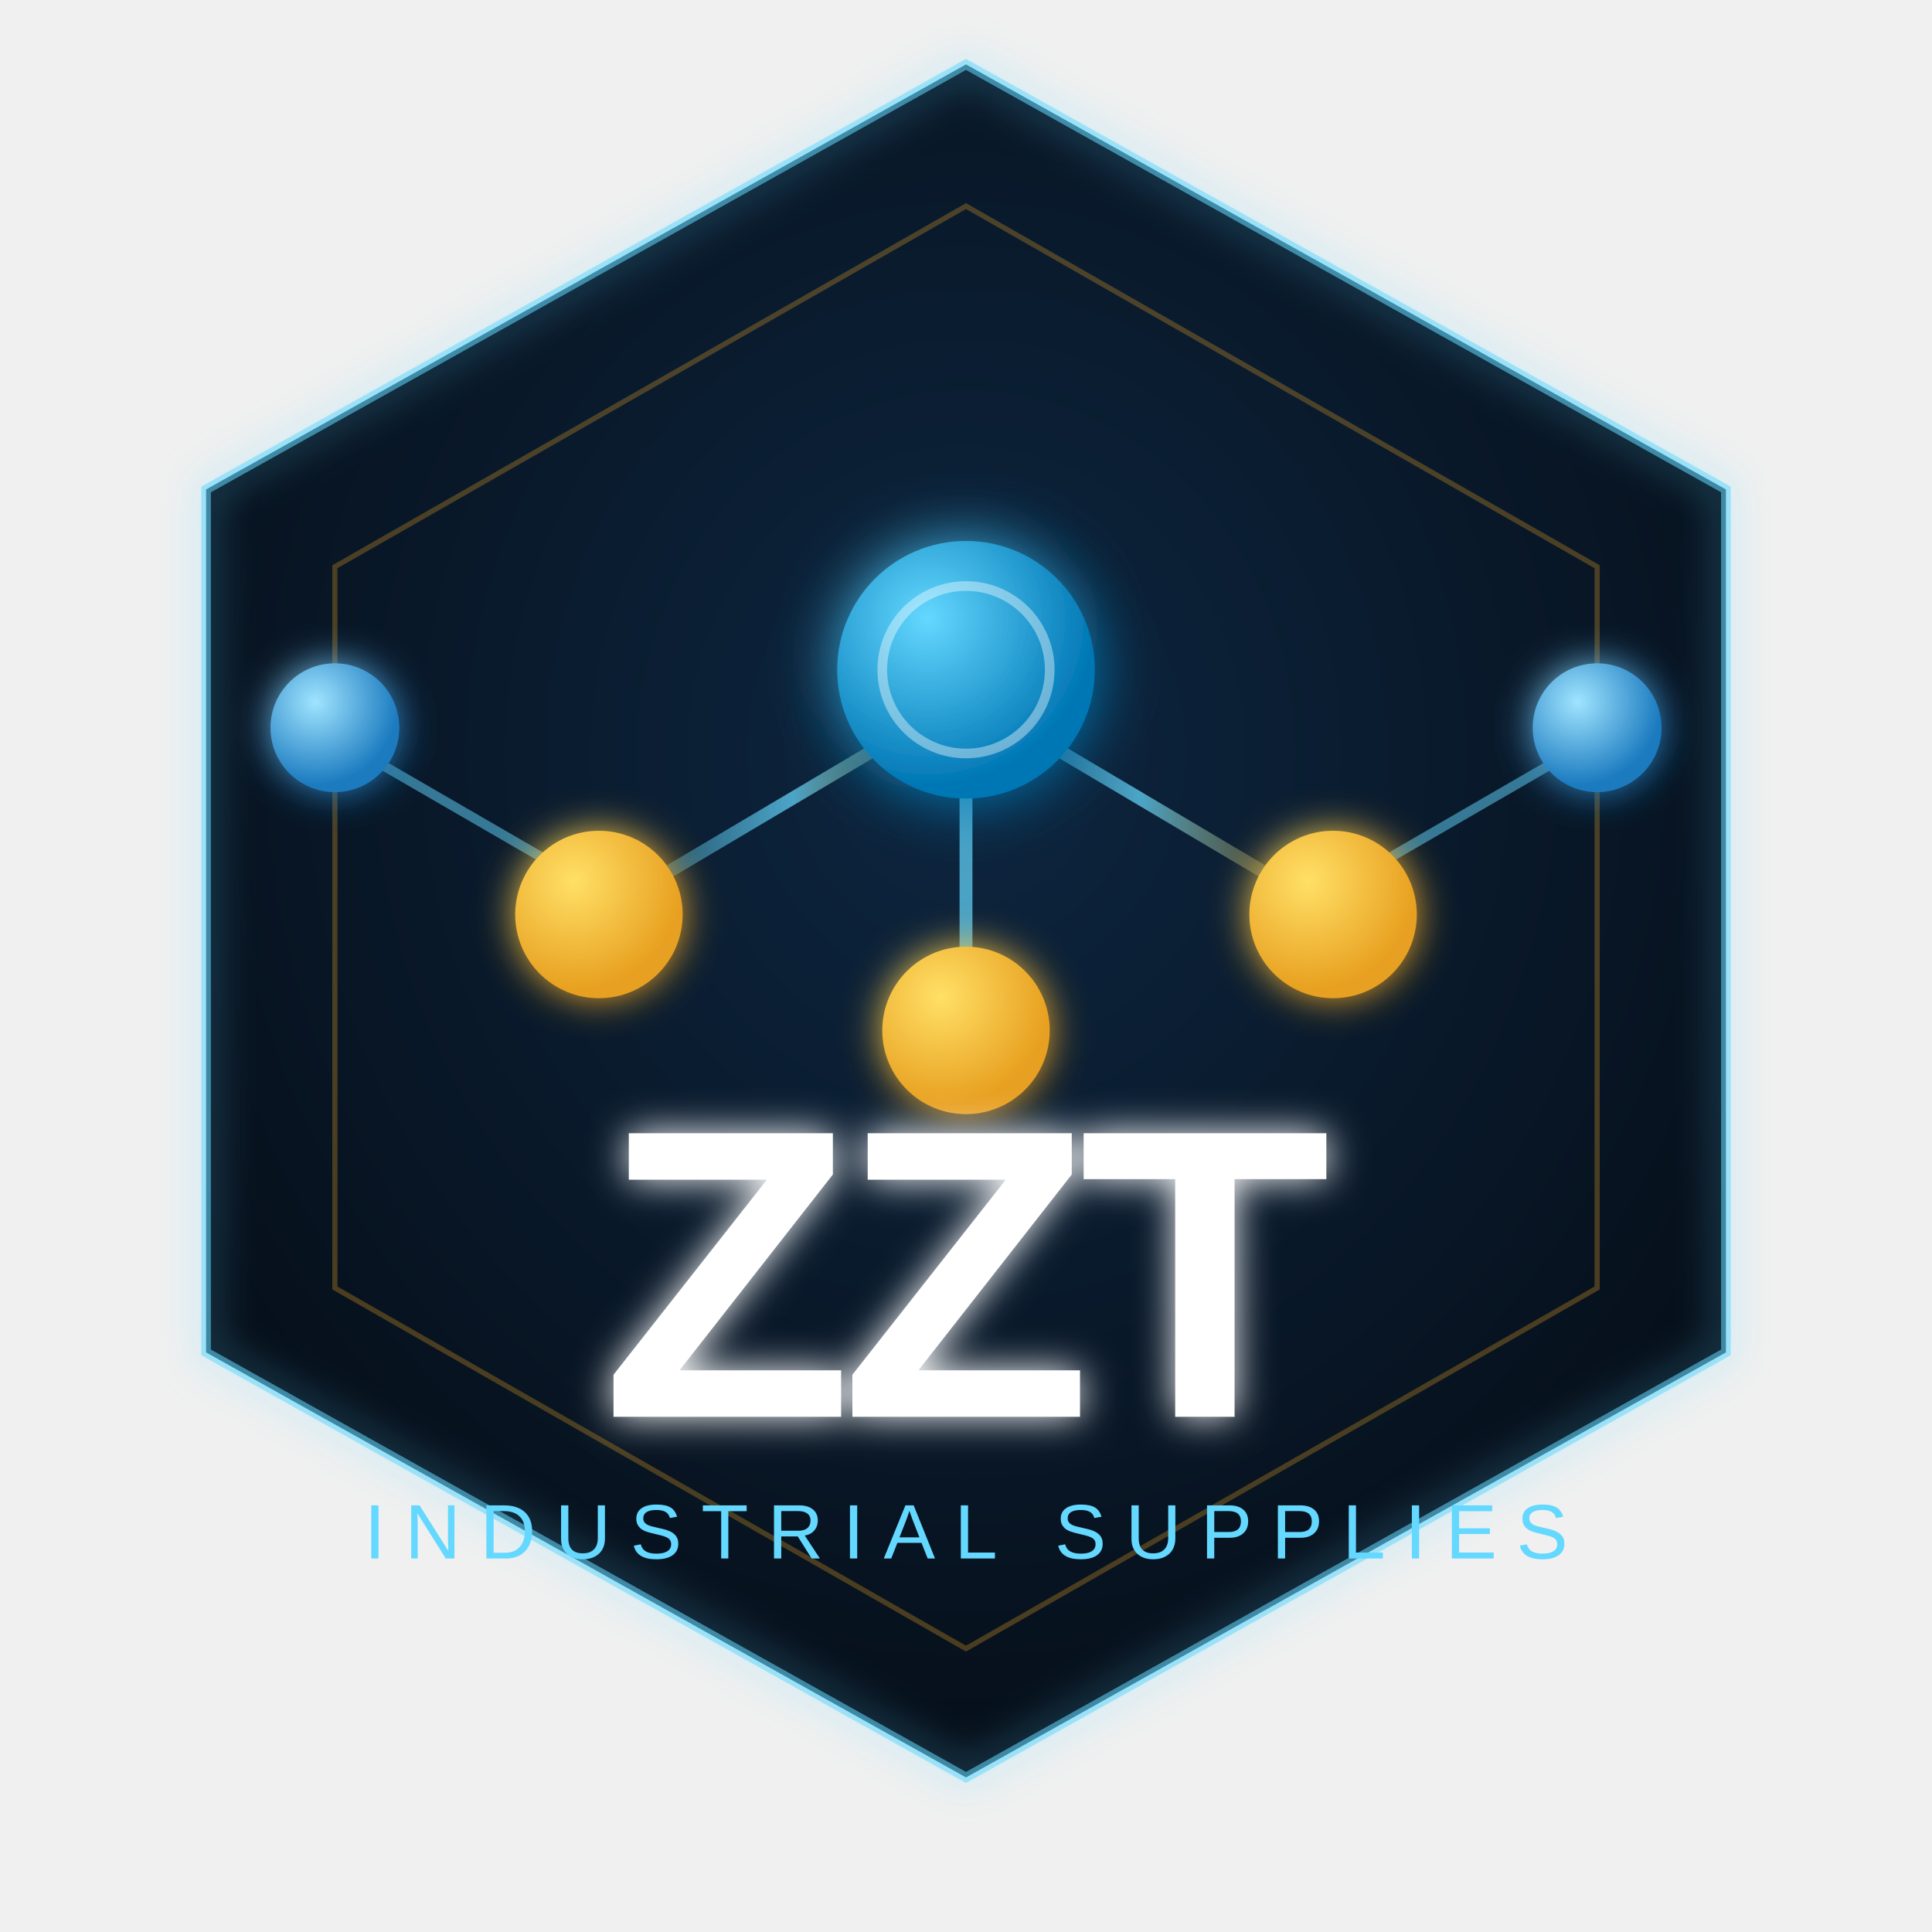
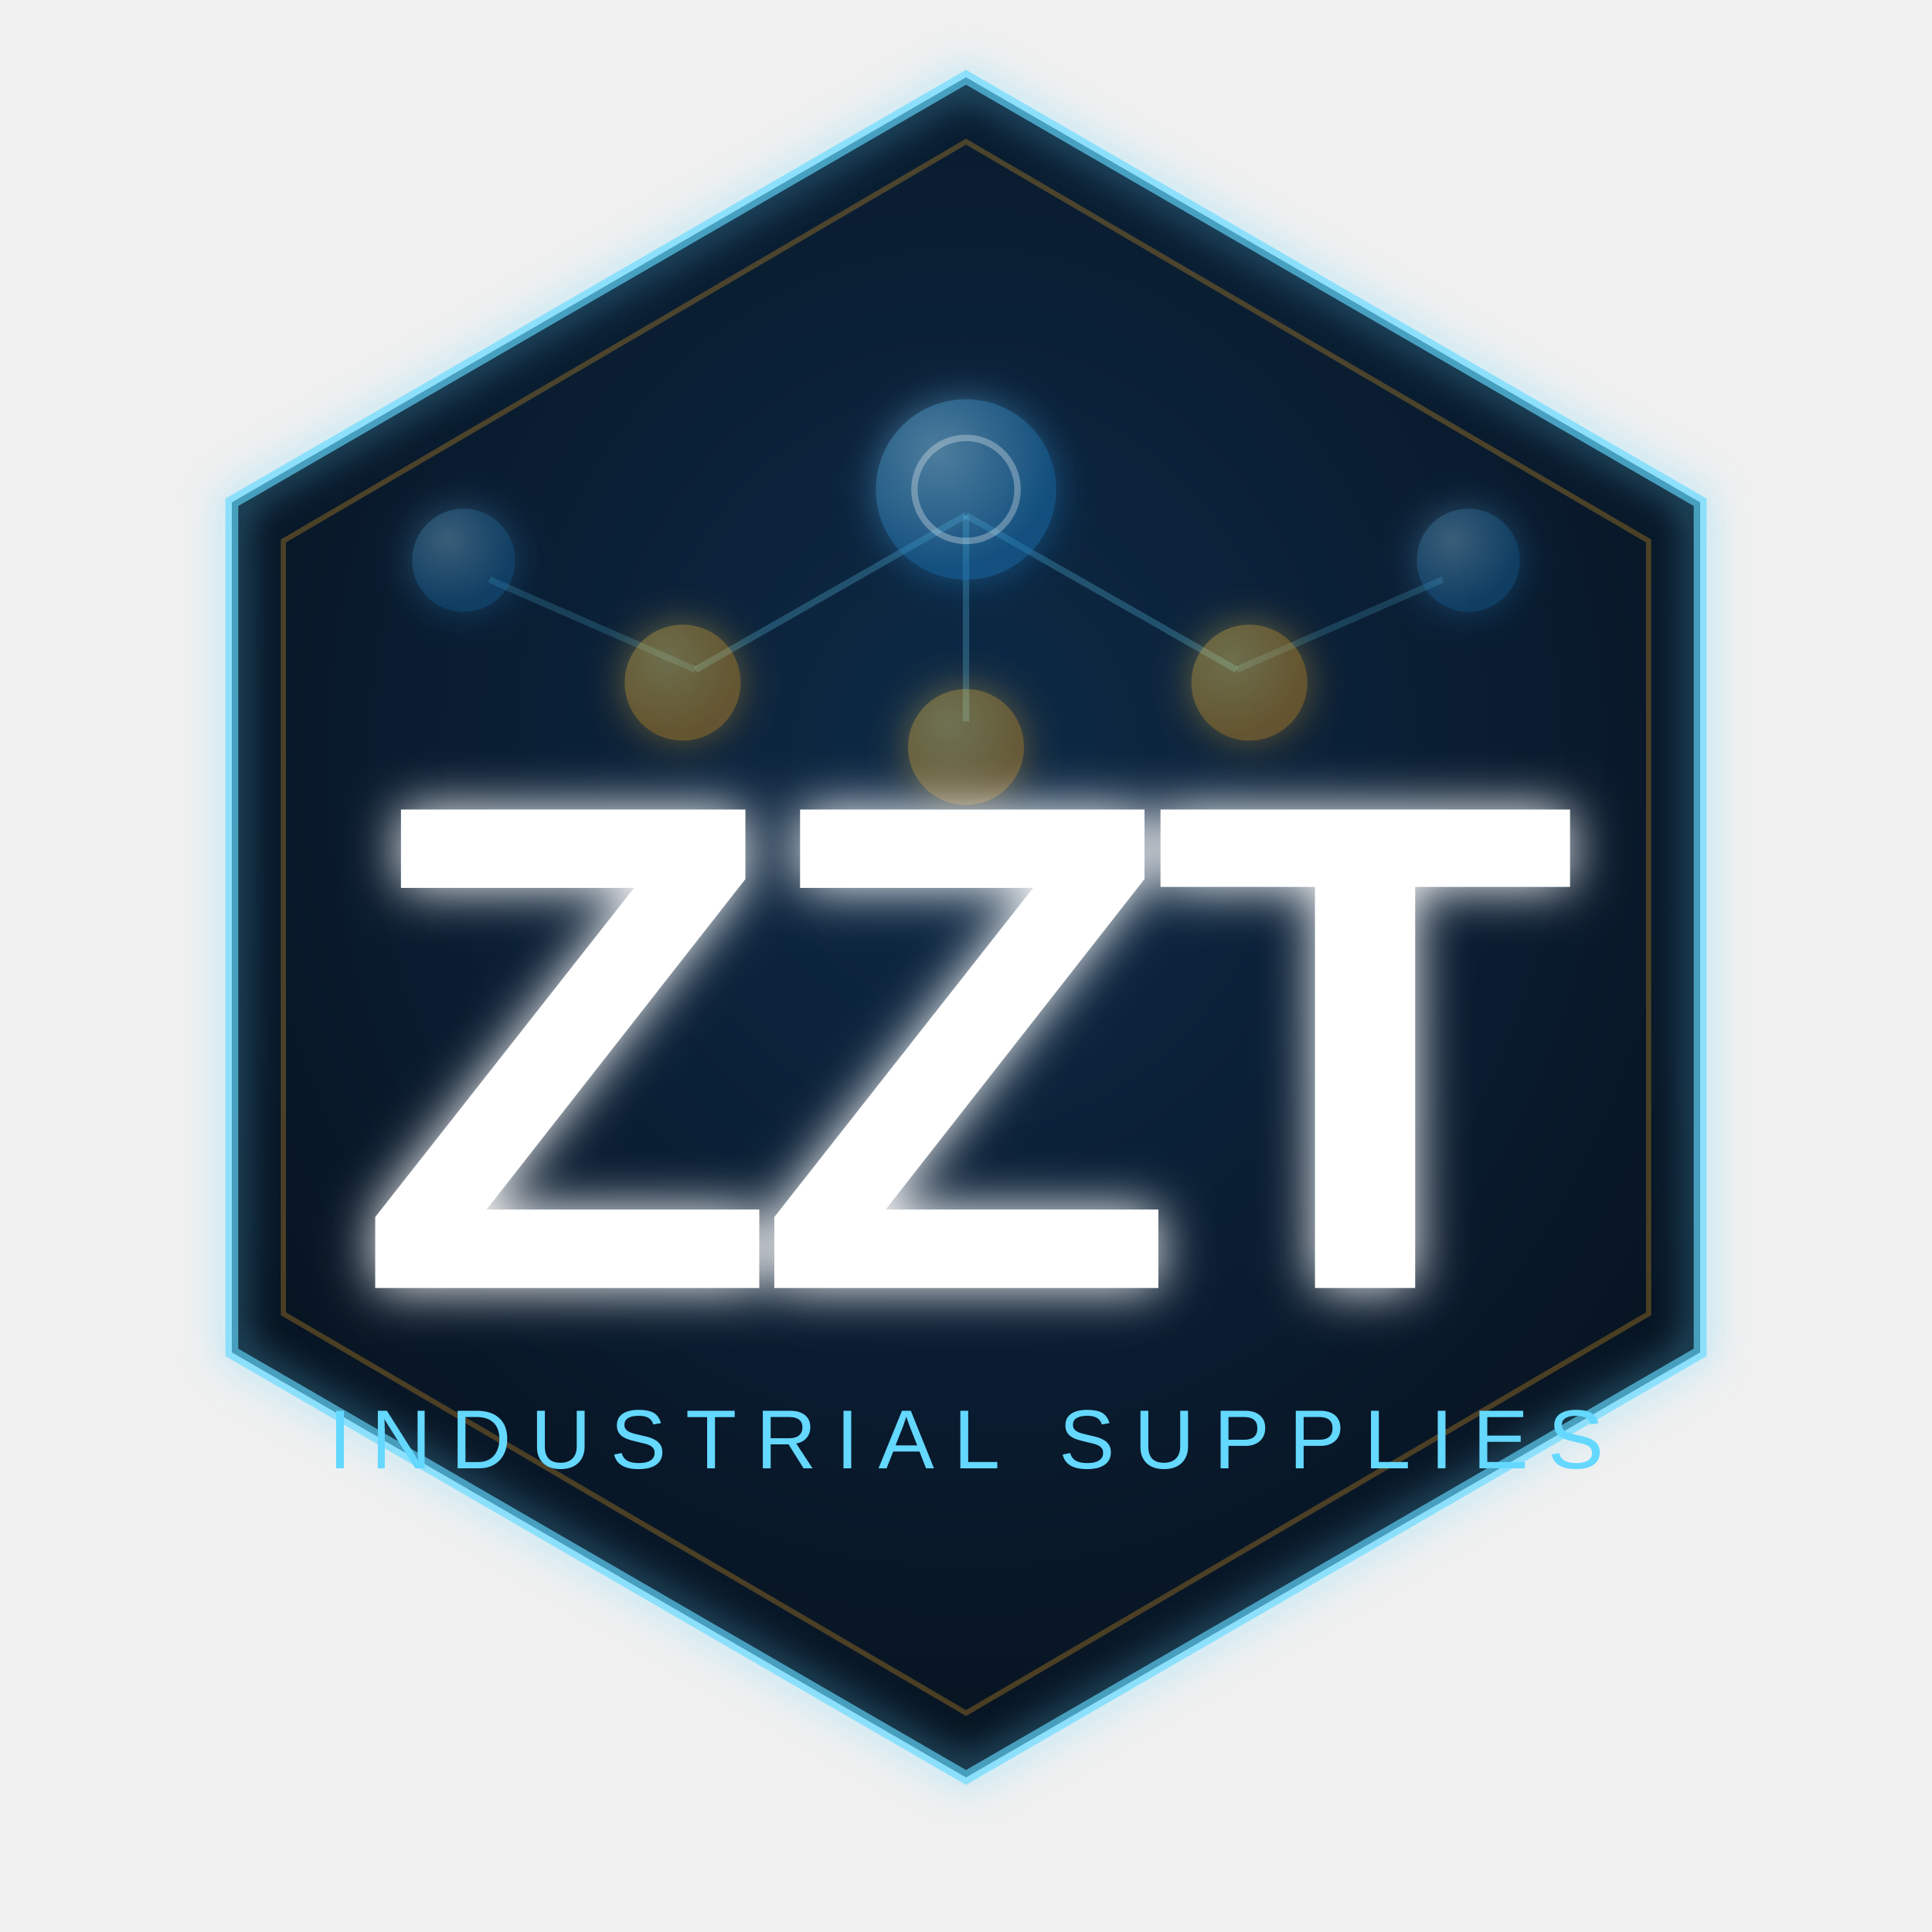
<svg xmlns="http://www.w3.org/2000/svg" viewBox="0 0 300 300" width="300" height="300">
  <defs>
-     <filter id="glow" x="-30%" y="-30%" width="160%" height="160%">
+     <filter id="glow" x="-40%" y="-40%" width="180%" height="180%">
      <feGaussianBlur stdDeviation="3" result="blur" />
      <feMerge>
        <feMergeNode in="blur" />
        <feMergeNode in="SourceGraphic" />
      </feMerge>
    </filter>
-     <filter id="glow-strong" x="-50%" y="-50%" width="200%" height="200%">
-       <feGaussianBlur stdDeviation="5" result="blur" />
+     <filter id="text-glow" x="-20%" y="-20%" width="140%" height="140%">
+       <feGaussianBlur stdDeviation="4" result="blur" />
      <feMerge>
        <feMergeNode in="blur" />
        <feMergeNode in="SourceGraphic" />
      </feMerge>
    </filter>
-     <radialGradient id="bg-grad" cx="50%" cy="40%" r="60%">
-       <stop offset="0%" stop-color="#0d2640" />
+     <radialGradient id="bg-grad" cx="50%" cy="40%" r="70%">
+       <stop offset="0%" stop-color="#0d2a47" />
      <stop offset="100%" stop-color="#060f1a" />
    </radialGradient>
-     <radialGradient id="node-main" cx="35%" cy="30%" r="65%">
-       <stop offset="0%" stop-color="#64d8ff" />
-       <stop offset="100%" stop-color="#0077b5" />
+     <radialGradient id="node-blue" cx="35%" cy="30%" r="65%">
+       <stop offset="0%" stop-color="#90d8ff" />
+       <stop offset="100%" stop-color="#1a7abf" />
    </radialGradient>
-     <radialGradient id="node-accent" cx="35%" cy="30%" r="65%">
+     <radialGradient id="node-gold" cx="35%" cy="30%" r="65%">
      <stop offset="0%" stop-color="#ffe066" />
      <stop offset="100%" stop-color="#e8a020" />
    </radialGradient>
-     <radialGradient id="node-small" cx="35%" cy="30%" r="65%">
-       <stop offset="0%" stop-color="#a0e4ff" />
-       <stop offset="100%" stop-color="#1a7abf" />
-     </radialGradient>
-     <linearGradient id="line-grad" x1="0%" y1="0%" x2="100%" y2="0%">
-       <stop offset="0%" stop-color="#64d8ff" stop-opacity="0.2" />
-       <stop offset="50%" stop-color="#64d8ff" stop-opacity="0.9" />
-       <stop offset="100%" stop-color="#e8a020" stop-opacity="0.2" />
-     </linearGradient>
+     <clipPath id="hex-clip">
+       <polygon points="150,12 264,78 264,210 150,276 36,210 36,78" />
+     </clipPath>
  </defs>
-   <polygon points="150,10 268,76 268,210 150,276 32,210 32,76" fill="url(#bg-grad)" />
-   <polygon points="150,10 268,76 268,210 150,276 32,210 32,76" fill="none" stroke="#64d8ff" stroke-width="1.5" opacity="0.6" filter="url(#glow)" />
-   <polygon points="150,32 248,88 248,200 150,256 52,200 52,88" fill="none" stroke="#e8a020" stroke-width="0.8" opacity="0.3" />
-   <line x1="150" y1="108" x2="96" y2="140" stroke="url(#line-grad)" stroke-width="2" opacity="0.8" />
-   <line x1="150" y1="108" x2="204" y2="140" stroke="url(#line-grad)" stroke-width="2" opacity="0.8" />
-   <line x1="150" y1="108" x2="150" y2="156" stroke="#64d8ff" stroke-width="2" opacity="0.7" />
-   <line x1="96" y1="140" x2="58" y2="118" stroke="#64d8ff" stroke-width="1.5" opacity="0.5" />
-   <line x1="204" y1="140" x2="242" y2="118" stroke="#64d8ff" stroke-width="1.5" opacity="0.5" />
-   <line x1="58" y1="118" x2="40" y2="108" stroke="#64d8ff" stroke-width="1" stroke-dasharray="3,4" opacity="0.35" />
-   <line x1="242" y1="118" x2="260" y2="108" stroke="#64d8ff" stroke-width="1" stroke-dasharray="3,4" opacity="0.35" />
-   <line x1="150" y1="156" x2="150" y2="172" stroke="#64d8ff" stroke-width="1" stroke-dasharray="3,4" opacity="0.35" />
-   <circle cx="52" cy="113" r="10" fill="url(#node-small)" filter="url(#glow)" />
-   <circle cx="248" cy="113" r="10" fill="url(#node-small)" filter="url(#glow)" />
-   <circle cx="93" cy="142" r="13" fill="url(#node-accent)" filter="url(#glow)" />
-   <circle cx="207" cy="142" r="13" fill="url(#node-accent)" filter="url(#glow)" />
-   <circle cx="150" cy="160" r="13" fill="url(#node-accent)" filter="url(#glow)" />
-   <circle cx="150" cy="104" r="20" fill="url(#node-main)" filter="url(#glow-strong)" />
-   <circle cx="150" cy="104" r="13" fill="none" stroke="rgba(255,255,255,0.4)" stroke-width="1.5" />
-   <text x="150" y="220" font-family="Arial Black, Arial, sans-serif" font-weight="900" font-size="64" fill="#ffffff" text-anchor="middle" letter-spacing="-2" filter="url(#glow)">ZZT</text>
-   <text x="150" y="242" font-family="Arial, sans-serif" font-size="12" fill="#64d8ff" text-anchor="middle" letter-spacing="3">INDUSTRIAL SUPPLIES</text>
+   <polygon points="150,12 264,78 264,210 150,276 36,210 36,78" fill="url(#bg-grad)" />
+   <g clip-path="url(#hex-clip)">
+     <line x1="150" y1="80" x2="108" y2="104" stroke="#64d8ff" stroke-width="1" opacity="0.25" />
+     <line x1="150" y1="80" x2="192" y2="104" stroke="#64d8ff" stroke-width="1" opacity="0.25" />
+     <line x1="150" y1="80" x2="150" y2="112" stroke="#64d8ff" stroke-width="1" opacity="0.25" />
+     <line x1="108" y1="104" x2="76" y2="90" stroke="#64d8ff" stroke-width="1" opacity="0.18" />
+     <line x1="192" y1="104" x2="224" y2="90" stroke="#64d8ff" stroke-width="1" opacity="0.18" />
+     <circle cx="72" cy="87" r="8" fill="url(#node-blue)" opacity="0.35" filter="url(#glow)" />
+     <circle cx="228" cy="87" r="8" fill="url(#node-blue)" opacity="0.35" filter="url(#glow)" />
+     <circle cx="106" cy="106" r="9" fill="url(#node-gold)" opacity="0.4" filter="url(#glow)" />
+     <circle cx="194" cy="106" r="9" fill="url(#node-gold)" opacity="0.4" filter="url(#glow)" />
+     <circle cx="150" cy="116" r="9" fill="url(#node-gold)" opacity="0.4" filter="url(#glow)" />
+     <circle cx="150" cy="76" r="14" fill="url(#node-blue)" opacity="0.5" filter="url(#glow)" />
+     <circle cx="150" cy="76" r="8" fill="none" stroke="rgba(255,255,255,0.3)" stroke-width="1" />
+   </g>
+   <polygon points="150,12 264,78 264,210 150,276 36,210 36,78" fill="none" stroke="#64d8ff" stroke-width="2" opacity="0.7" filter="url(#glow)" />
+   <polygon points="150,22 256,84 256,204 150,266 44,204 44,84" fill="none" stroke="#e8a020" stroke-width="0.8" opacity="0.3" />
+   <text x="150" y="200" font-family="Arial Black, Arial, sans-serif" font-weight="900" font-size="108" fill="#ffffff" text-anchor="middle" letter-spacing="-4" filter="url(#text-glow)">ZZT</text>
+   <text x="150" y="228" font-family="Arial, sans-serif" font-size="13" fill="#64d8ff" text-anchor="middle" letter-spacing="3">INDUSTRIAL SUPPLIES</text>
</svg>
